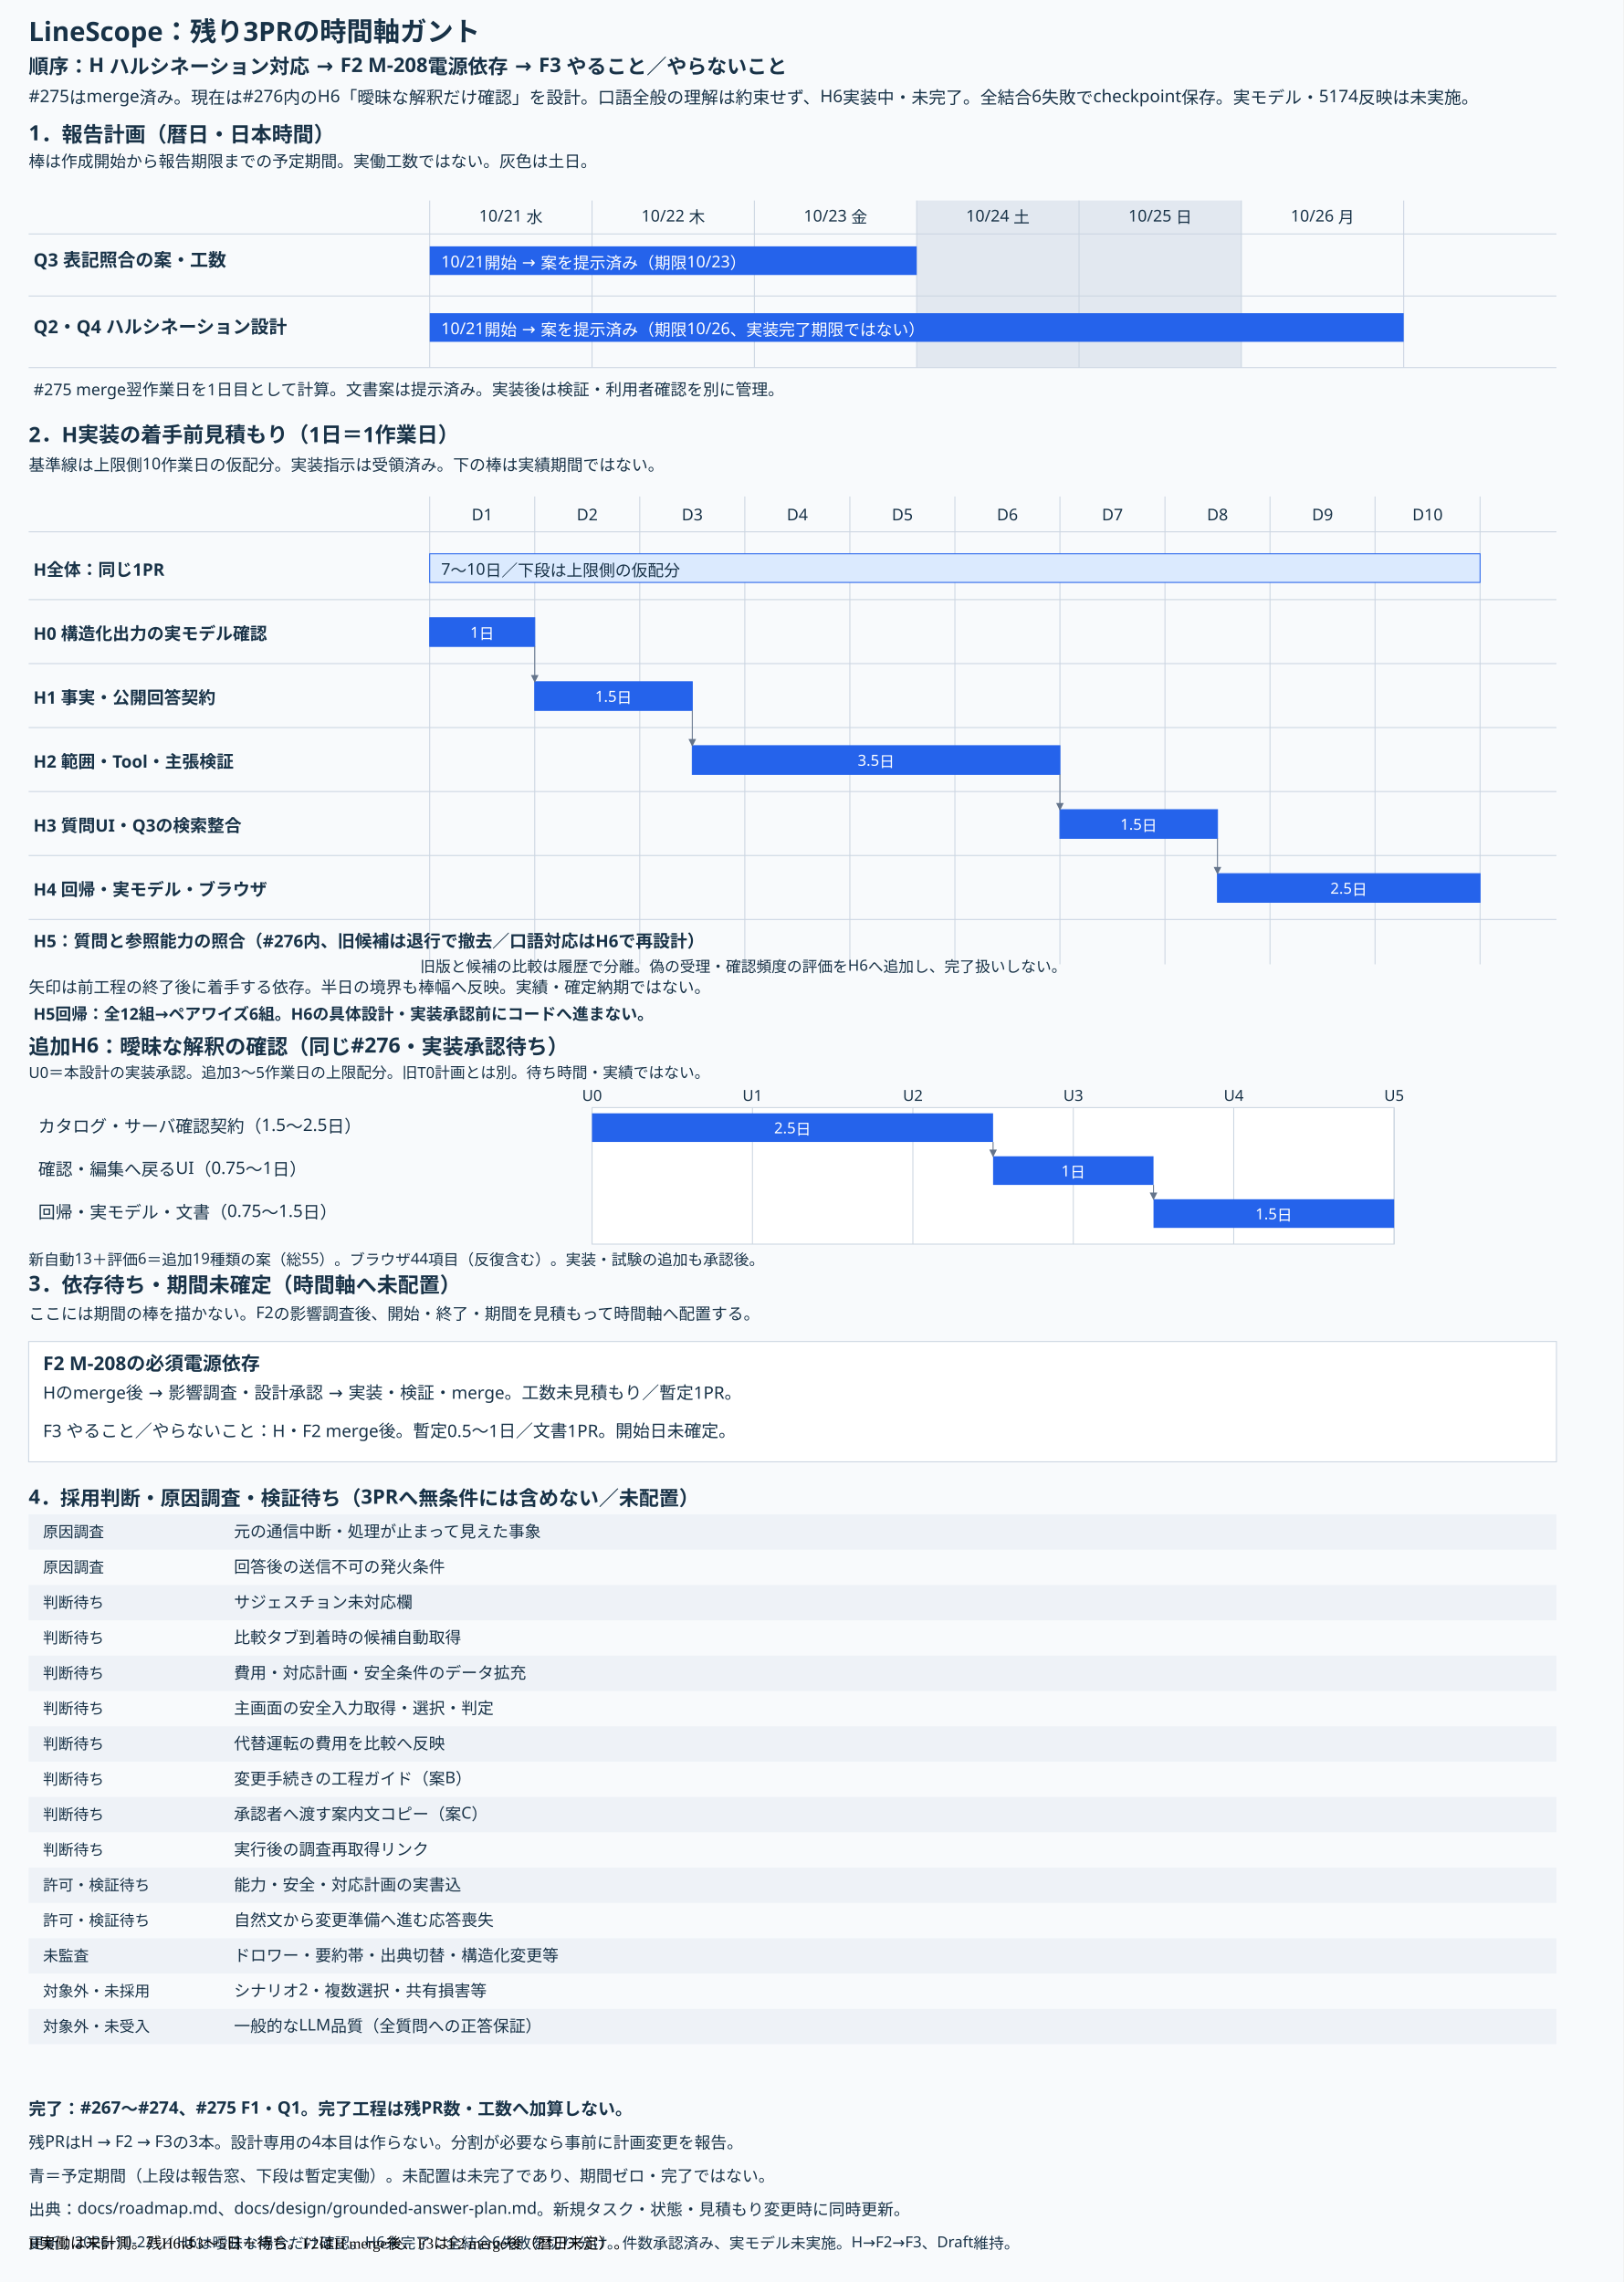
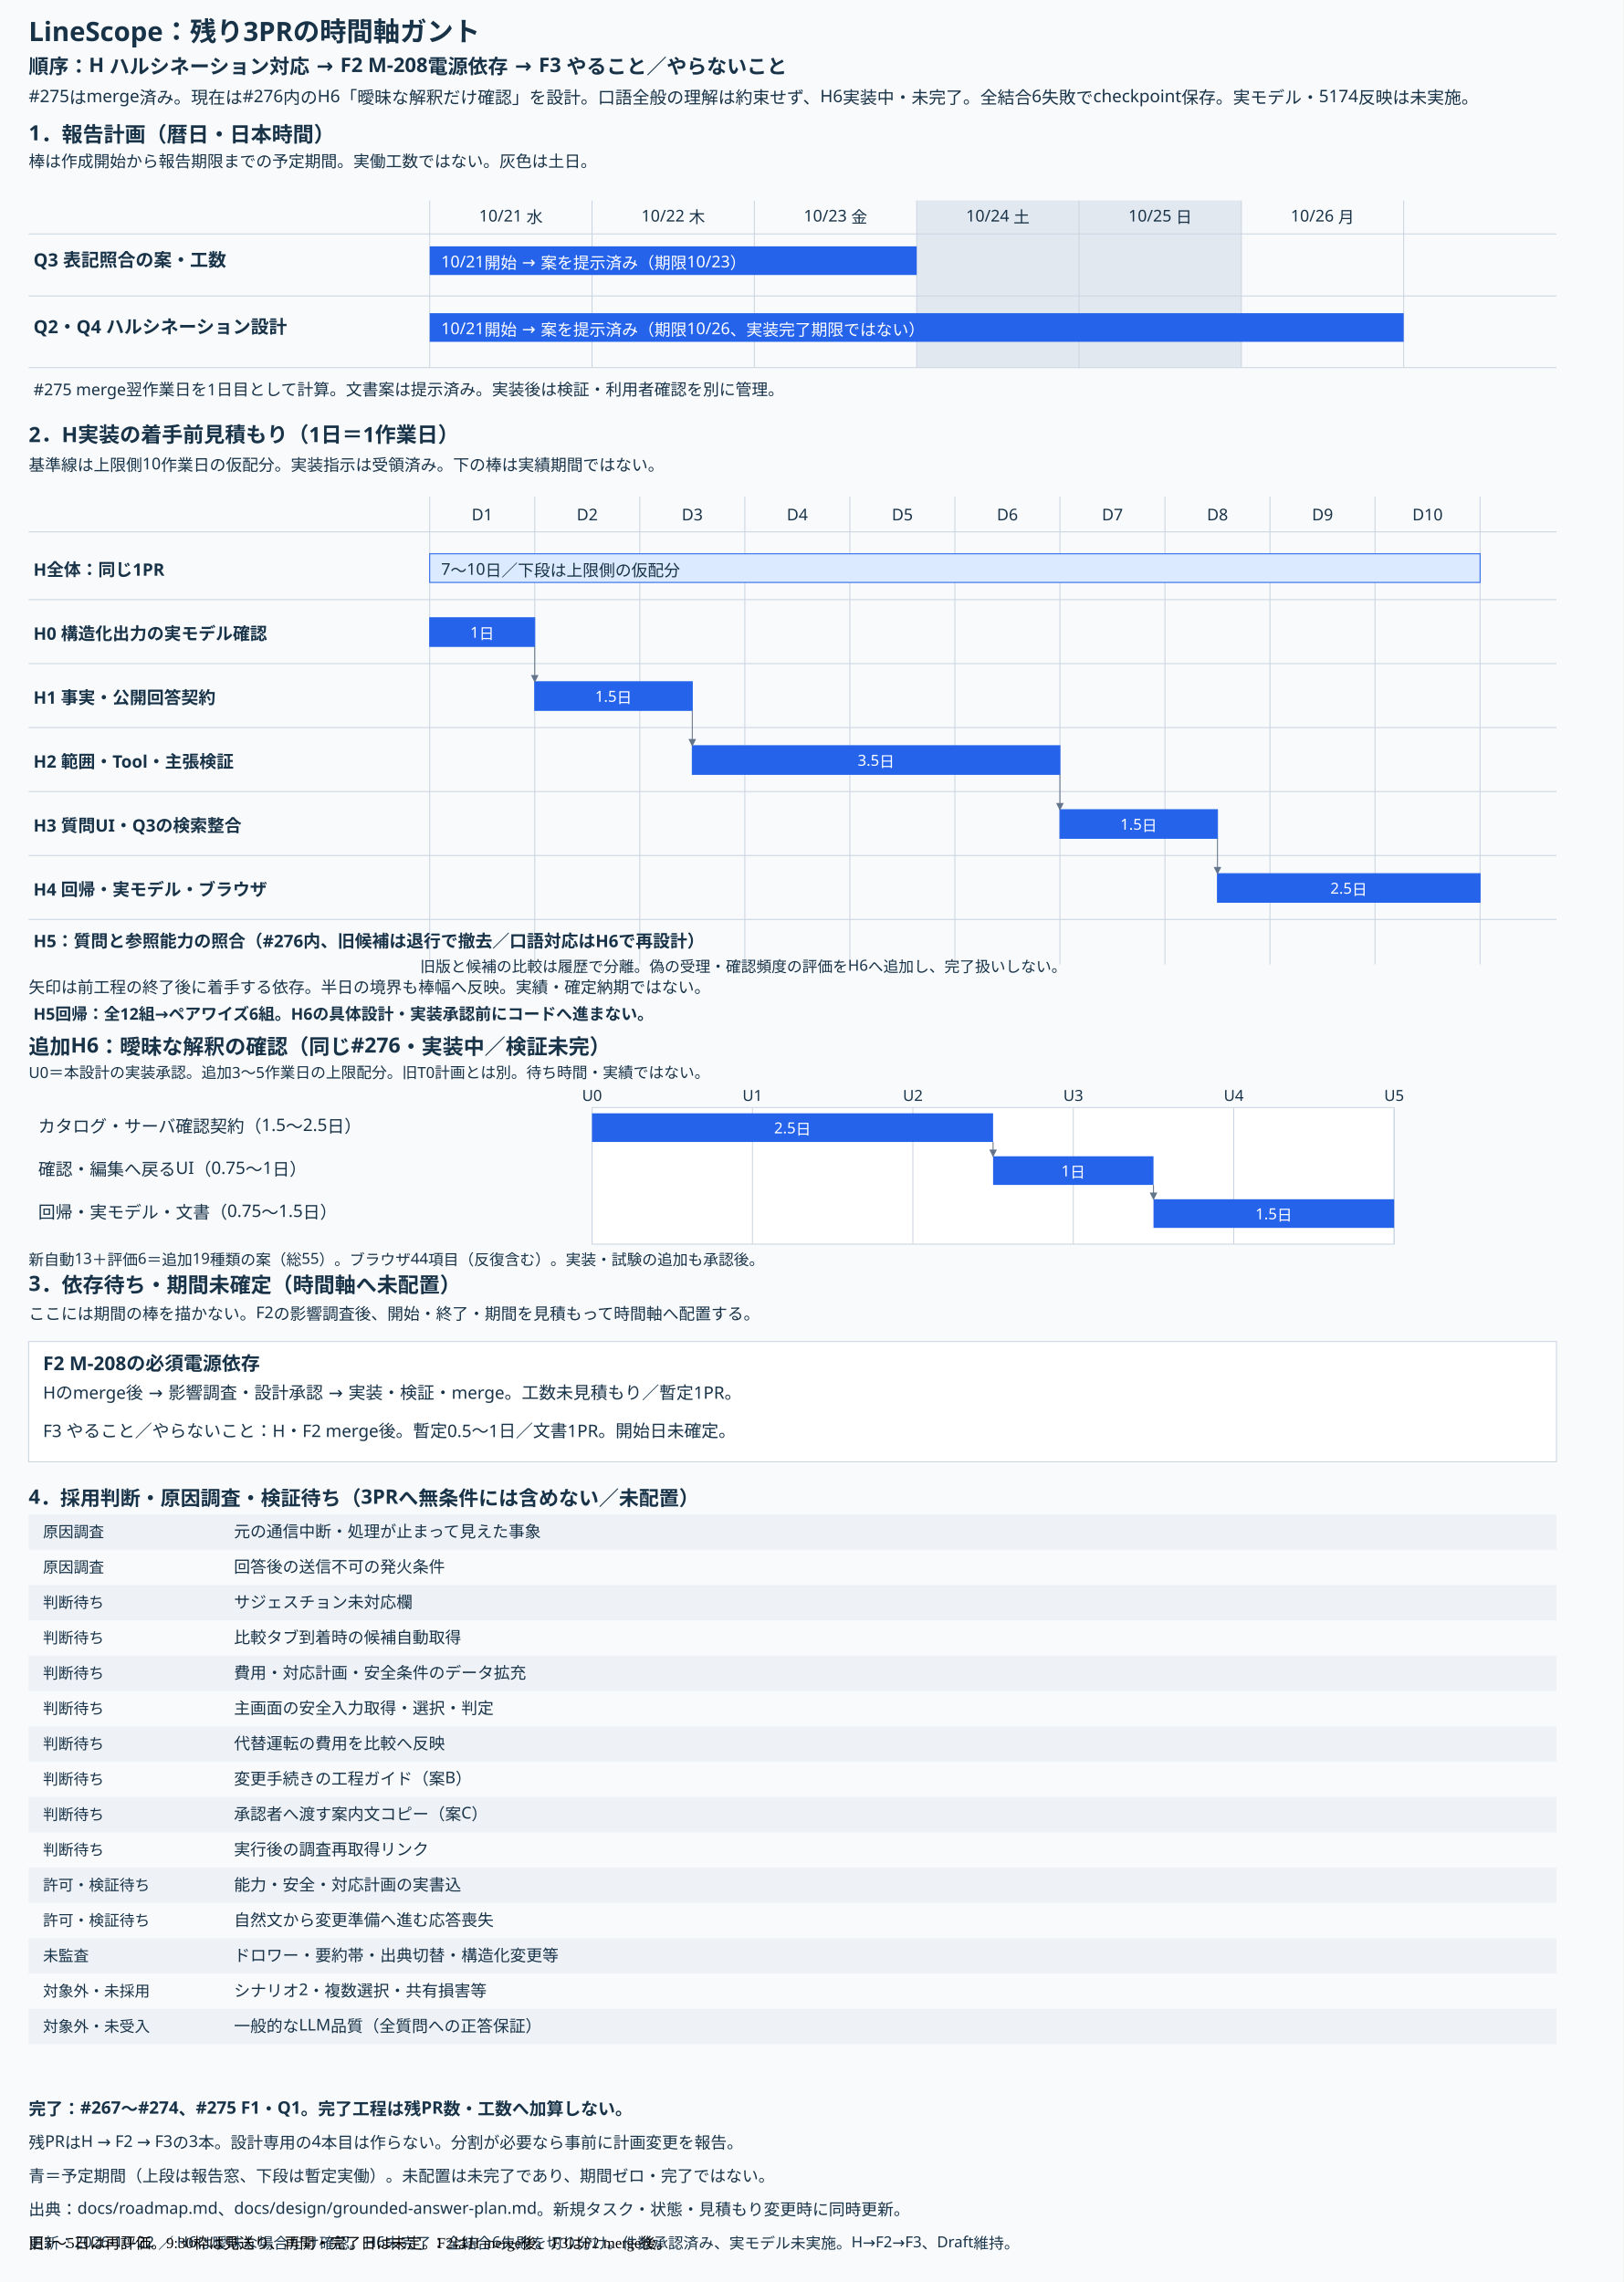
<svg xmlns="http://www.w3.org/2000/svg" width="1700" height="2390" viewBox="0 0 1700 2390" role="img" aria-labelledby="title desc">
  <defs>
    <marker id="arrow" markerWidth="8" markerHeight="8" refX="7" refY="4" orient="auto">
      <path d="M0 0L8 4L0 8" fill="#64748b" />
    </marker>
  </defs>
  <rect width="1700" height="2390" fill="#f8fafc" />
  <g font-family="sans-serif" fill="#183247">
    <text x="30" y="43" font-size="28" font-weight="bold">LineScope：残り3PRの時間軸ガント</text>
    <text x="30" y="77" font-size="21" font-weight="bold">順序：H ハルシネーション対応 → F2 M-208電源依存 → F3 やること／やらないこと</text>
    <text x="30" y="107" font-size="18">#275はmerge済み。現在は#276内のH6「曖昧な解釈だけ確認」を設計。口語全般の理解は約束せず、H6実装中・未完了。全結合6失敗でcheckpoint保存。実モデル・5174反映は未実施。</text>
    <text x="30" y="147" font-size="22" font-weight="bold">1．報告計画（暦日・日本時間）</text>
    <text x="30" y="175" font-size="17">棒は作成開始から報告期限までの予定期間。実働工数ではない。灰色は土日。</text>
    <path d="M450 210L450 385" fill="none" stroke="#cbd5e1" />
    <text x="535.0" y="232" font-size="17" text-anchor="middle">10/21 水</text>
    <path d="M620 210L620 385" fill="none" stroke="#cbd5e1" />
    <text x="705.0" y="232" font-size="17" text-anchor="middle">10/22 木</text>
    <path d="M790 210L790 385" fill="none" stroke="#cbd5e1" />
    <text x="875.0" y="232" font-size="17" text-anchor="middle">10/23 金</text>
    <rect x="960" y="210" width="170" height="175" fill="#e2e8f0" />
    <path d="M960 210L960 385" fill="none" stroke="#cbd5e1" />
    <text x="1045.0" y="232" font-size="17" text-anchor="middle">10/24 土</text>
    <rect x="1130" y="210" width="170" height="175" fill="#e2e8f0" />
    <path d="M1130 210L1130 385" fill="none" stroke="#cbd5e1" />
    <text x="1215.0" y="232" font-size="17" text-anchor="middle">10/25 日</text>
    <path d="M1300 210L1300 385" fill="none" stroke="#cbd5e1" />
    <text x="1385.0" y="232" font-size="17" text-anchor="middle">10/26 月</text>
    <path d="M1470 210L1470 385" fill="none" stroke="#cbd5e1" />
    <path d="M30 245L1630 245" fill="none" stroke="#cbd5e1" />
    <path d="M30 310L1630 310" fill="none" stroke="#cbd5e1" />
    <path d="M30 385L1630 385" fill="none" stroke="#cbd5e1" />
    <text x="35" y="279" font-size="19" font-weight="bold">Q3 表記照合の案・工数</text>
    <rect x="450" y="258" width="510" height="30" fill="#2563eb" />
    <text x="462" y="280" font-size="17" fill="white">10/21開始 → 案を提示済み（期限10/23）</text>
    <text x="35" y="349" font-size="19" font-weight="bold">Q2・Q4 ハルシネーション設計</text>
    <rect x="450" y="328" width="1020" height="30" fill="#2563eb" />
    <text x="462" y="350" font-size="17" fill="white">10/21開始 → 案を提示済み（期限10/26、実装完了期限ではない）</text>
    <text x="35" y="414" font-size="17">#275 merge翌作業日を1日目として計算。文書案は提示済み。実装後は検証・利用者確認を別に管理。</text>
    <text x="30" y="463" font-size="22" font-weight="bold">2．H実装の着手前見積もり（1日＝1作業日）</text>
    <text x="30" y="493" font-size="17">基準線は上限側10作業日の仮配分。実装指示は受領済み。下の棒は実績期間ではない。</text>
    <path d="M450 520L450 1010" fill="none" stroke="#cbd5e1" />
    <path d="M560 520L560 1010" fill="none" stroke="#cbd5e1" />
    <path d="M670 520L670 1010" fill="none" stroke="#cbd5e1" />
    <path d="M780 520L780 1010" fill="none" stroke="#cbd5e1" />
    <path d="M890 520L890 1010" fill="none" stroke="#cbd5e1" />
    <path d="M1000 520L1000 1010" fill="none" stroke="#cbd5e1" />
    <path d="M1110 520L1110 1010" fill="none" stroke="#cbd5e1" />
    <path d="M1220 520L1220 1010" fill="none" stroke="#cbd5e1" />
    <path d="M1330 520L1330 1010" fill="none" stroke="#cbd5e1" />
    <path d="M1440 520L1440 1010" fill="none" stroke="#cbd5e1" />
    <path d="M1550 520L1550 1010" fill="none" stroke="#cbd5e1" />
    <text x="505.0" y="545" font-size="17" text-anchor="middle">D1</text>
    <text x="615.0" y="545" font-size="17" text-anchor="middle">D2</text>
    <text x="725.0" y="545" font-size="17" text-anchor="middle">D3</text>
    <text x="835.0" y="545" font-size="17" text-anchor="middle">D4</text>
    <text x="945.0" y="545" font-size="17" text-anchor="middle">D5</text>
    <text x="1055.0" y="545" font-size="17" text-anchor="middle">D6</text>
    <text x="1165.0" y="545" font-size="17" text-anchor="middle">D7</text>
    <text x="1275.0" y="545" font-size="17" text-anchor="middle">D8</text>
    <text x="1385.0" y="545" font-size="17" text-anchor="middle">D9</text>
    <text x="1495.0" y="545" font-size="17" text-anchor="middle">D10</text>
    <path d="M30 557L1630 557" fill="none" stroke="#cbd5e1" />
    <text x="35" y="603" font-size="18" font-weight="bold">H全体：同じ1PR</text>
    <rect x="450" y="580" width="1100" height="30" fill="#dbeafe" stroke="#2563eb" />
    <text x="462" y="602" font-size="17">7〜10日／下段は上限側の仮配分</text>
    <path d="M30 628L1630 628" fill="none" stroke="#cbd5e1" />
    <text x="35" y="670" font-size="18" font-weight="bold">H0 構造化出力の実モデル確認</text>
    <rect x="450" y="647" width="110" height="30" fill="#2563eb" stroke="#2563eb" />
    <text x="505.0" y="668" font-size="16" fill="white" text-anchor="middle">1日</text>
    <path d="M30 695L1630 695" fill="none" stroke="#cbd5e1" />
    <text x="35" y="737" font-size="18" font-weight="bold">H1 事実・公開回答契約</text>
    <rect x="560" y="714" width="165.0" height="30" fill="#2563eb" stroke="#2563eb" />
    <text x="642.5" y="735" font-size="16" fill="white" text-anchor="middle">1.5日</text>
    <path d="M560 677V706H560V714" fill="none" stroke="#64748b" marker-end="url(#arrow)" />
    <path d="M30 762L1630 762" fill="none" stroke="#cbd5e1" />
    <text x="35" y="804" font-size="18" font-weight="bold">H2 範囲・Tool・主張検証</text>
    <rect x="725.0" y="781" width="385.0" height="30" fill="#2563eb" stroke="#2563eb" />
    <text x="917.5" y="802" font-size="16" fill="white" text-anchor="middle">3.5日</text>
    <path d="M725.0 744V773H725.0V781" fill="none" stroke="#64748b" marker-end="url(#arrow)" />
    <path d="M30 829L1630 829" fill="none" stroke="#cbd5e1" />
    <text x="35" y="871" font-size="18" font-weight="bold">H3 質問UI・Q3の検索整合</text>
    <rect x="1110" y="848" width="165.0" height="30" fill="#2563eb" stroke="#2563eb" />
    <text x="1192.5" y="869" font-size="16" fill="white" text-anchor="middle">1.5日</text>
    <path d="M1110.0 811V840H1110V848" fill="none" stroke="#64748b" marker-end="url(#arrow)" />
    <path d="M30 896L1630 896" fill="none" stroke="#cbd5e1" />
    <text x="35" y="938" font-size="18" font-weight="bold">H4 回帰・実モデル・ブラウザ</text>
    <rect x="1275.0" y="915" width="275.0" height="30" fill="#2563eb" stroke="#2563eb" />
    <text x="1412.5" y="936" font-size="16" fill="white" text-anchor="middle">2.5日</text>
    <path d="M1275.0 878V907H1275.0V915" fill="none" stroke="#64748b" marker-end="url(#arrow)" />
    <path d="M30 963L1630 963" fill="none" stroke="#cbd5e1" />
    <text x="35" y="992" font-size="18" font-weight="bold">H5：質問と参照能力の照合（#276内、旧候補は退行で撤去／口語対応はH6で再設計）</text>
    <text x="440" y="1018" font-size="16">旧版と候補の比較は履歴で分離。偽の受理・確認頻度の評価をH6へ追加し、完了扱いしない。</text>
    <text x="30" y="1040" font-size="17">矢印は前工程の終了後に着手する依存。半日の境界も棒幅へ反映。実績・確定納期ではない。</text>
    <text x="35" y="1068" font-size="17" font-weight="bold">H5回帰：全12組→ペアワイズ6組。H6の具体設計・実装承認前にコードへ進まない。</text>
-     <text x="30" y="1104" font-size="22" font-weight="bold">追加H6：曖昧な解釈の確認（同じ#276・実装承認待ち）</text>
+     <text x="30" y="1104" font-size="22" font-weight="bold">追加H6：曖昧な解釈の確認（同じ#276・実装中／検証未完）</text>
    <text x="30" y="1129" font-size="16">U0＝本設計の実装承認。追加3〜5作業日の上限配分。旧T0計画とは別。待ち時間・実績ではない。</text>
    <rect x="620" y="1160" width="840" height="143" fill="white" stroke="#cbd5e1" />
    <path d="M620 1160V1303M788 1160V1303M956 1160V1303M1124 1160V1303M1292 1160V1303M1460 1160V1303" fill="none" stroke="#cbd5e1" />
    <text x="620" y="1153" font-size="16" text-anchor="middle">U0</text>
    <text x="788" y="1153" font-size="16" text-anchor="middle">U1</text>
    <text x="956" y="1153" font-size="16" text-anchor="middle">U2</text>
    <text x="1124" y="1153" font-size="16" text-anchor="middle">U3</text>
    <text x="1292" y="1153" font-size="16" text-anchor="middle">U4</text>
    <text x="1460" y="1153" font-size="16" text-anchor="middle">U5</text>
    <text x="40" y="1186" font-size="18">カタログ・サーバ確認契約（1.5〜2.5日）</text>
    <rect x="620" y="1166" width="420" height="30" fill="#2563eb" />
    <text x="830" y="1187" font-size="16" fill="white" text-anchor="middle">2.5日</text>
    <text x="40" y="1231" font-size="18">確認・編集へ戻るUI（0.75〜1日）</text>
    <rect x="1040" y="1211" width="168" height="30" fill="#2563eb" />
    <text x="1124" y="1232" font-size="16" fill="white" text-anchor="middle">1日</text>
    <path d="M1040 1196V1204H1040V1211" fill="none" stroke="#64748b" marker-end="url(#arrow)" />
    <text x="40" y="1276" font-size="18">回帰・実モデル・文書（0.75〜1.5日）</text>
    <rect x="1208" y="1256" width="252" height="30" fill="#2563eb" />
    <text x="1334" y="1277" font-size="16" fill="white" text-anchor="middle">1.5日</text>
    <path d="M1208 1241V1249H1208V1256" fill="none" stroke="#64748b" marker-end="url(#arrow)" />
    <text x="30" y="1325" font-size="16">新自動13＋評価6＝追加19種類の案（総55）。ブラウザ44項目（反復含む）。実装・試験の追加も承認後。</text>
    <g transform="translate(0 260)">
      <text x="30" y="1092" font-size="22" font-weight="bold">3．依存待ち・期間未確定（時間軸へ未配置）</text>
      <text x="30" y="1122" font-size="17">ここには期間の棒を描かない。F2の影響調査後、開始・終了・期間を見積もって時間軸へ配置する。</text>
      <rect x="30" y="1145" width="1600" height="126" fill="white" stroke="#cbd5e1" />
      <text x="45" y="1175" font-size="20" font-weight="bold">F2 M-208の必須電源依存</text>
      <text x="45" y="1205" font-size="18">Hのmerge後 → 影響調査・設計承認 → 実装・検証・merge。工数未見積もり／暫定1PR。</text>
      <text x="45" y="1245" font-size="18">F3 やること／やらないこと：H・F2 merge後。暫定0.5〜1日／文書1PR。開始日未確定。</text>
      <text x="30" y="1315" font-size="21" font-weight="bold">4．採用判断・原因調査・検証待ち（3PRへ無条件には含めない／未配置）</text>
      <rect x="30" y="1326" width="1600" height="37" fill="#eef2f7" />
      <text x="45" y="1350" font-size="16">原因調査</text>
      <text x="245" y="1350" font-size="17">元の通信中断・処理が止まって見えた事象</text>
      <text x="45" y="1387" font-size="16">原因調査</text>
      <text x="245" y="1387" font-size="17">回答後の送信不可の発火条件</text>
      <rect x="30" y="1400" width="1600" height="37" fill="#eef2f7" />
      <text x="45" y="1424" font-size="16">判断待ち</text>
      <text x="245" y="1424" font-size="17">サジェスチョン未対応欄</text>
      <text x="45" y="1461" font-size="16">判断待ち</text>
      <text x="245" y="1461" font-size="17">比較タブ到着時の候補自動取得</text>
      <rect x="30" y="1474" width="1600" height="37" fill="#eef2f7" />
      <text x="45" y="1498" font-size="16">判断待ち</text>
      <text x="245" y="1498" font-size="17">費用・対応計画・安全条件のデータ拡充</text>
      <text x="45" y="1535" font-size="16">判断待ち</text>
      <text x="245" y="1535" font-size="17">主画面の安全入力取得・選択・判定</text>
      <rect x="30" y="1548" width="1600" height="37" fill="#eef2f7" />
      <text x="45" y="1572" font-size="16">判断待ち</text>
      <text x="245" y="1572" font-size="17">代替運転の費用を比較へ反映</text>
      <text x="45" y="1609" font-size="16">判断待ち</text>
      <text x="245" y="1609" font-size="17">変更手続きの工程ガイド（案B）</text>
      <rect x="30" y="1622" width="1600" height="37" fill="#eef2f7" />
      <text x="45" y="1646" font-size="16">判断待ち</text>
      <text x="245" y="1646" font-size="17">承認者へ渡す案内文コピー（案C）</text>
      <text x="45" y="1683" font-size="16">判断待ち</text>
      <text x="245" y="1683" font-size="17">実行後の調査再取得リンク</text>
      <rect x="30" y="1696" width="1600" height="37" fill="#eef2f7" />
      <text x="45" y="1720" font-size="16">許可・検証待ち</text>
      <text x="245" y="1720" font-size="17">能力・安全・対応計画の実書込</text>
      <text x="45" y="1757" font-size="16">許可・検証待ち</text>
      <text x="245" y="1757" font-size="17">自然文から変更準備へ進む応答喪失</text>
      <rect x="30" y="1770" width="1600" height="37" fill="#eef2f7" />
      <text x="45" y="1794" font-size="16">未監査</text>
      <text x="245" y="1794" font-size="17">ドロワー・要約帯・出典切替・構造化変更等</text>
      <text x="45" y="1831" font-size="16">対象外・未採用</text>
      <text x="245" y="1831" font-size="17">シナリオ2・複数選択・共有損害等</text>
      <rect x="30" y="1844" width="1600" height="37" fill="#eef2f7" />
      <text x="45" y="1868" font-size="16">対象外・未受入</text>
      <text x="245" y="1868" font-size="17">一般的なLLM品質（全質問への正答保証）</text>
      <text x="30" y="1955" font-size="18" font-weight="bold">完了：#267〜#274、#275 F1・Q1。完了工程は残PR数・工数へ加算しない。</text>
      <text x="30" y="1990" font-size="17">残PRはH → F2 → F3の3本。設計専用の4本目は作らない。分割が必要なら事前に計画変更を報告。</text>
      <text x="30" y="2025" font-size="17">青＝予定期間（上段は報告窓、下段は暫定実働）。未配置は未完了であり、期間ゼロ・完了ではない。</text>
      <text x="30" y="2060" font-size="17">出典：docs/roadmap.md、docs/design/grounded-answer-plan.md。新規タスク・状態・見積もり変更時に同時更新。</text>
      <text x="30" y="2095" font-size="16">更新：2026-10-22 ／ H6は曖昧な場合だけ確認。H6未完了：全結合6失敗を切り分け。件数承認済み、実モデル未実施。H→F2→F3、Draft維持。</text>
    </g>
  </g>
-   <text x="30" y="2355" font-size="16">H実働は未計測。残H6は3〜5日＋待ち。F2はH merge後、F3はF2 merge後（暦日未定）。</text>
+   <text x="30" y="2355" font-size="16">旧3〜5日は再評価。9:30枠は見送り、再開・完了日は未定。F2はH merge後、F3はF2 merge後。</text>
</svg>
